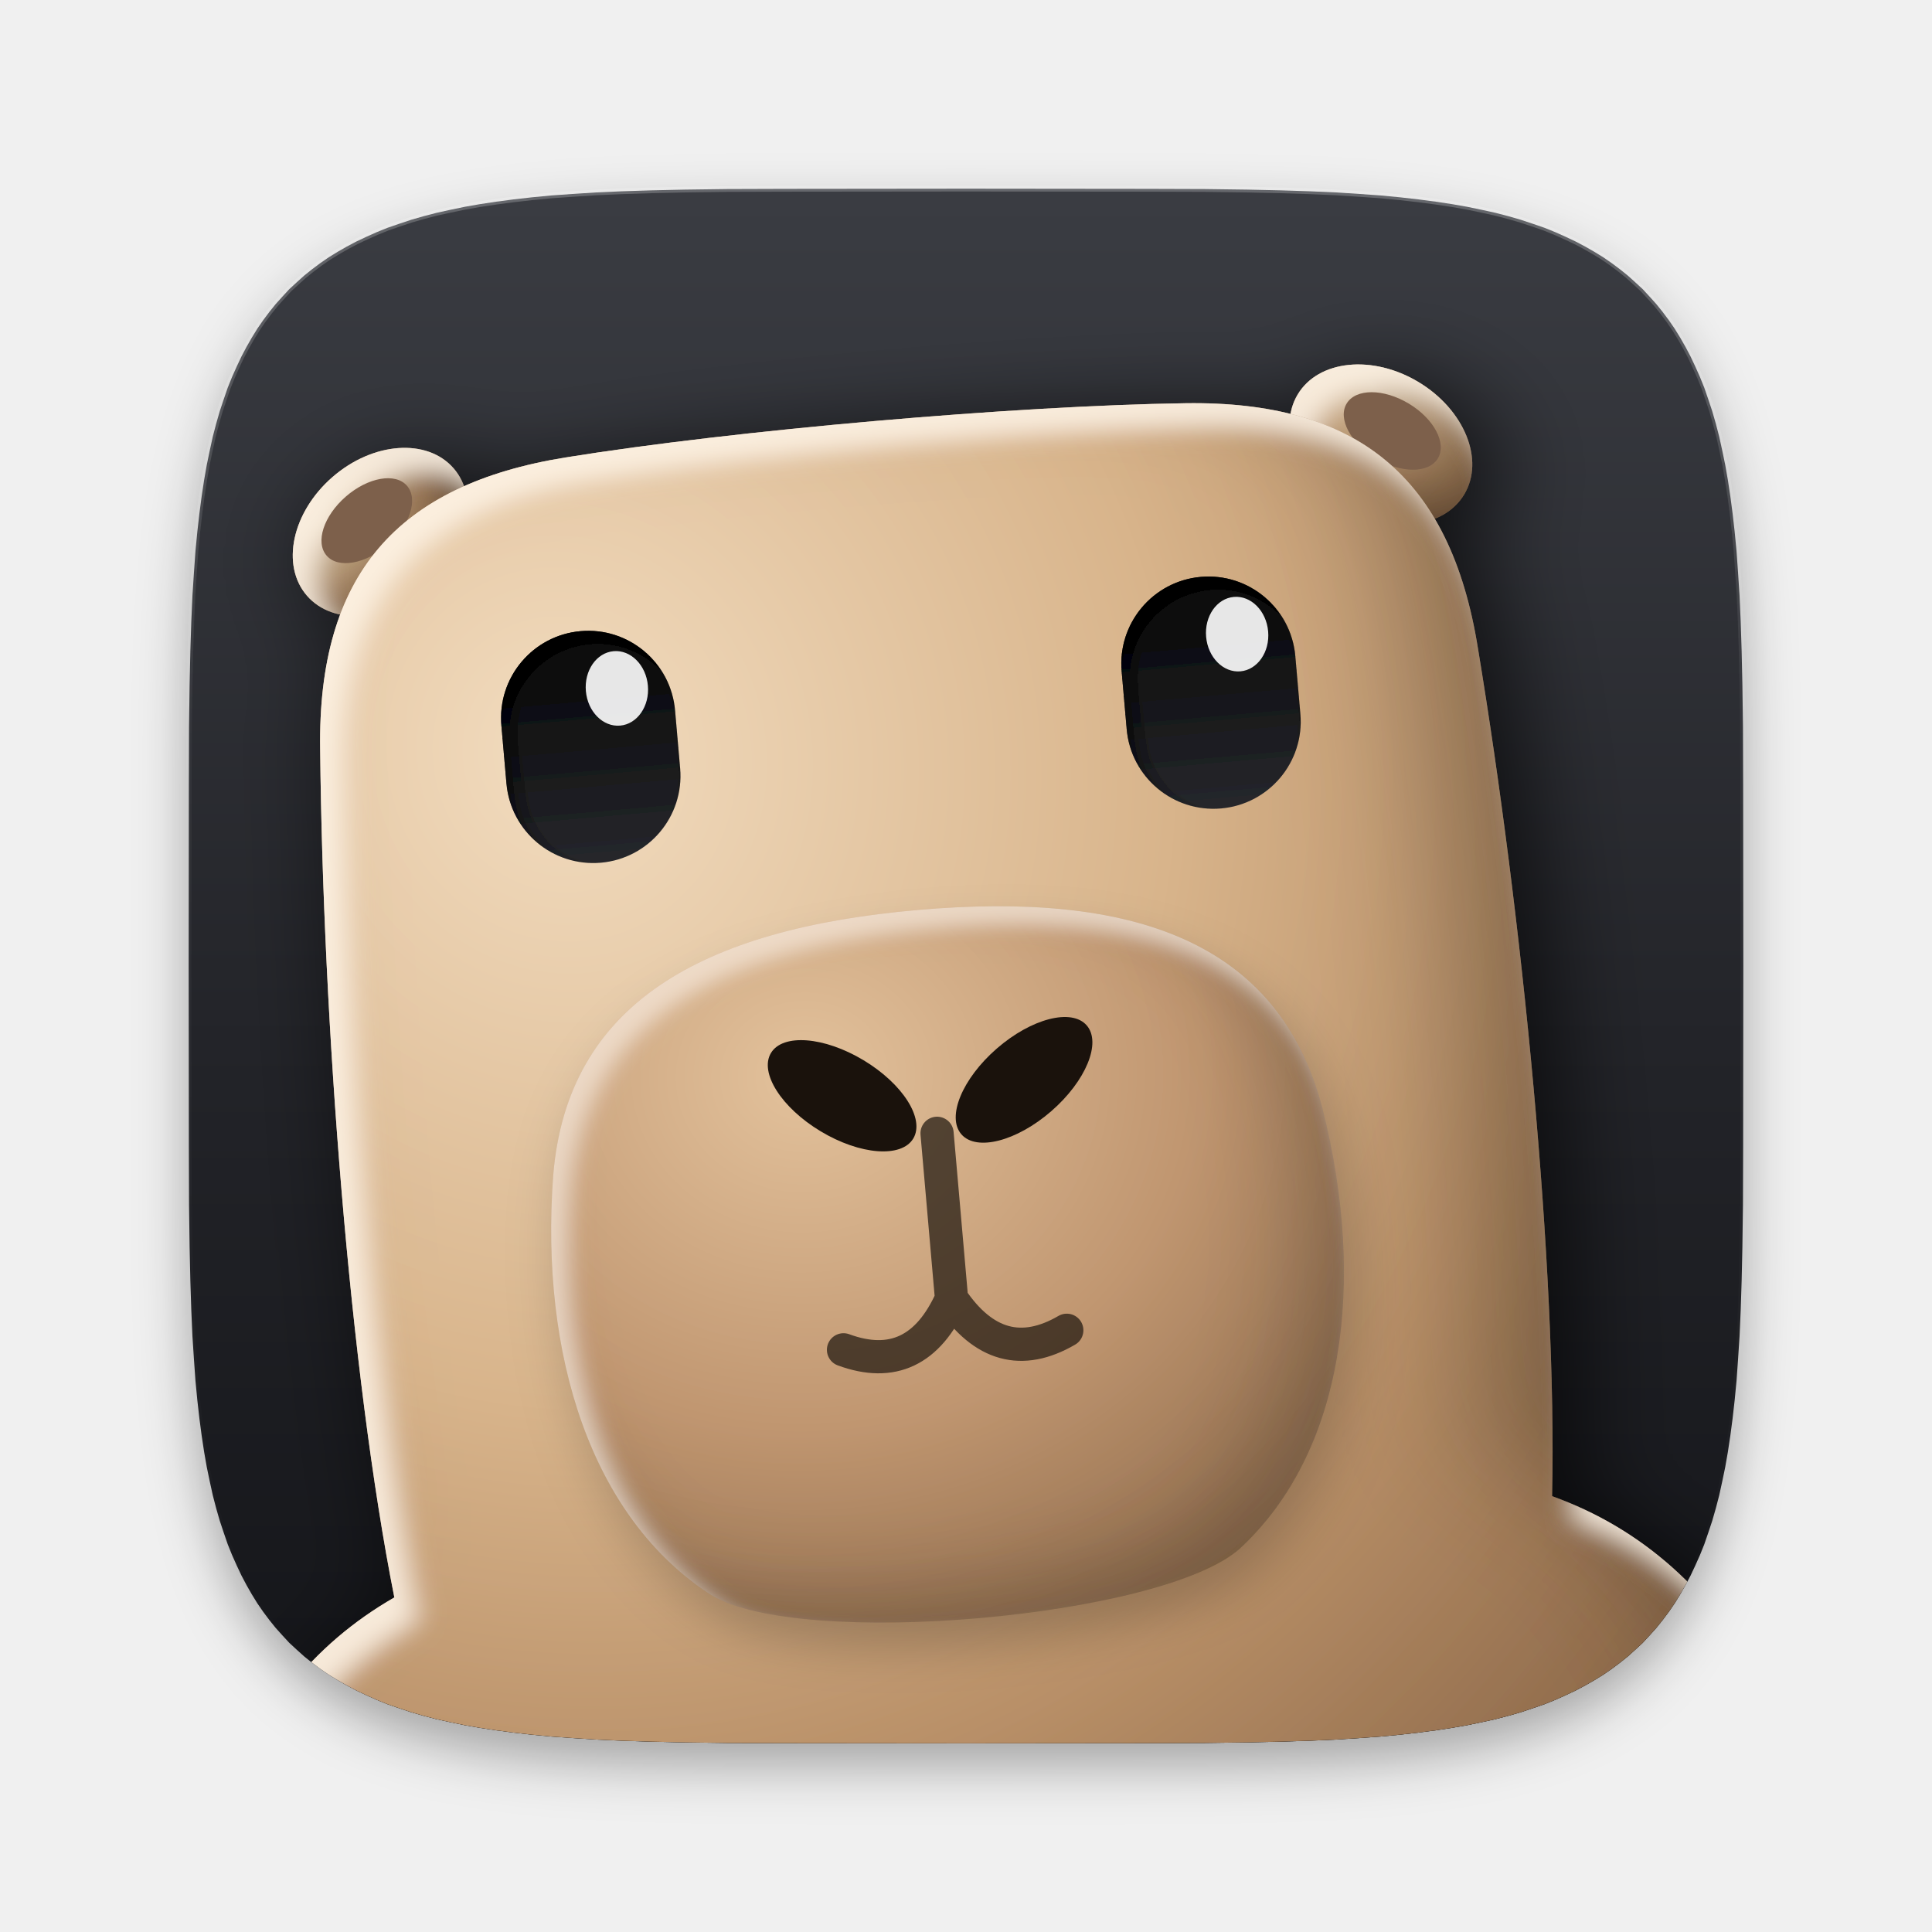
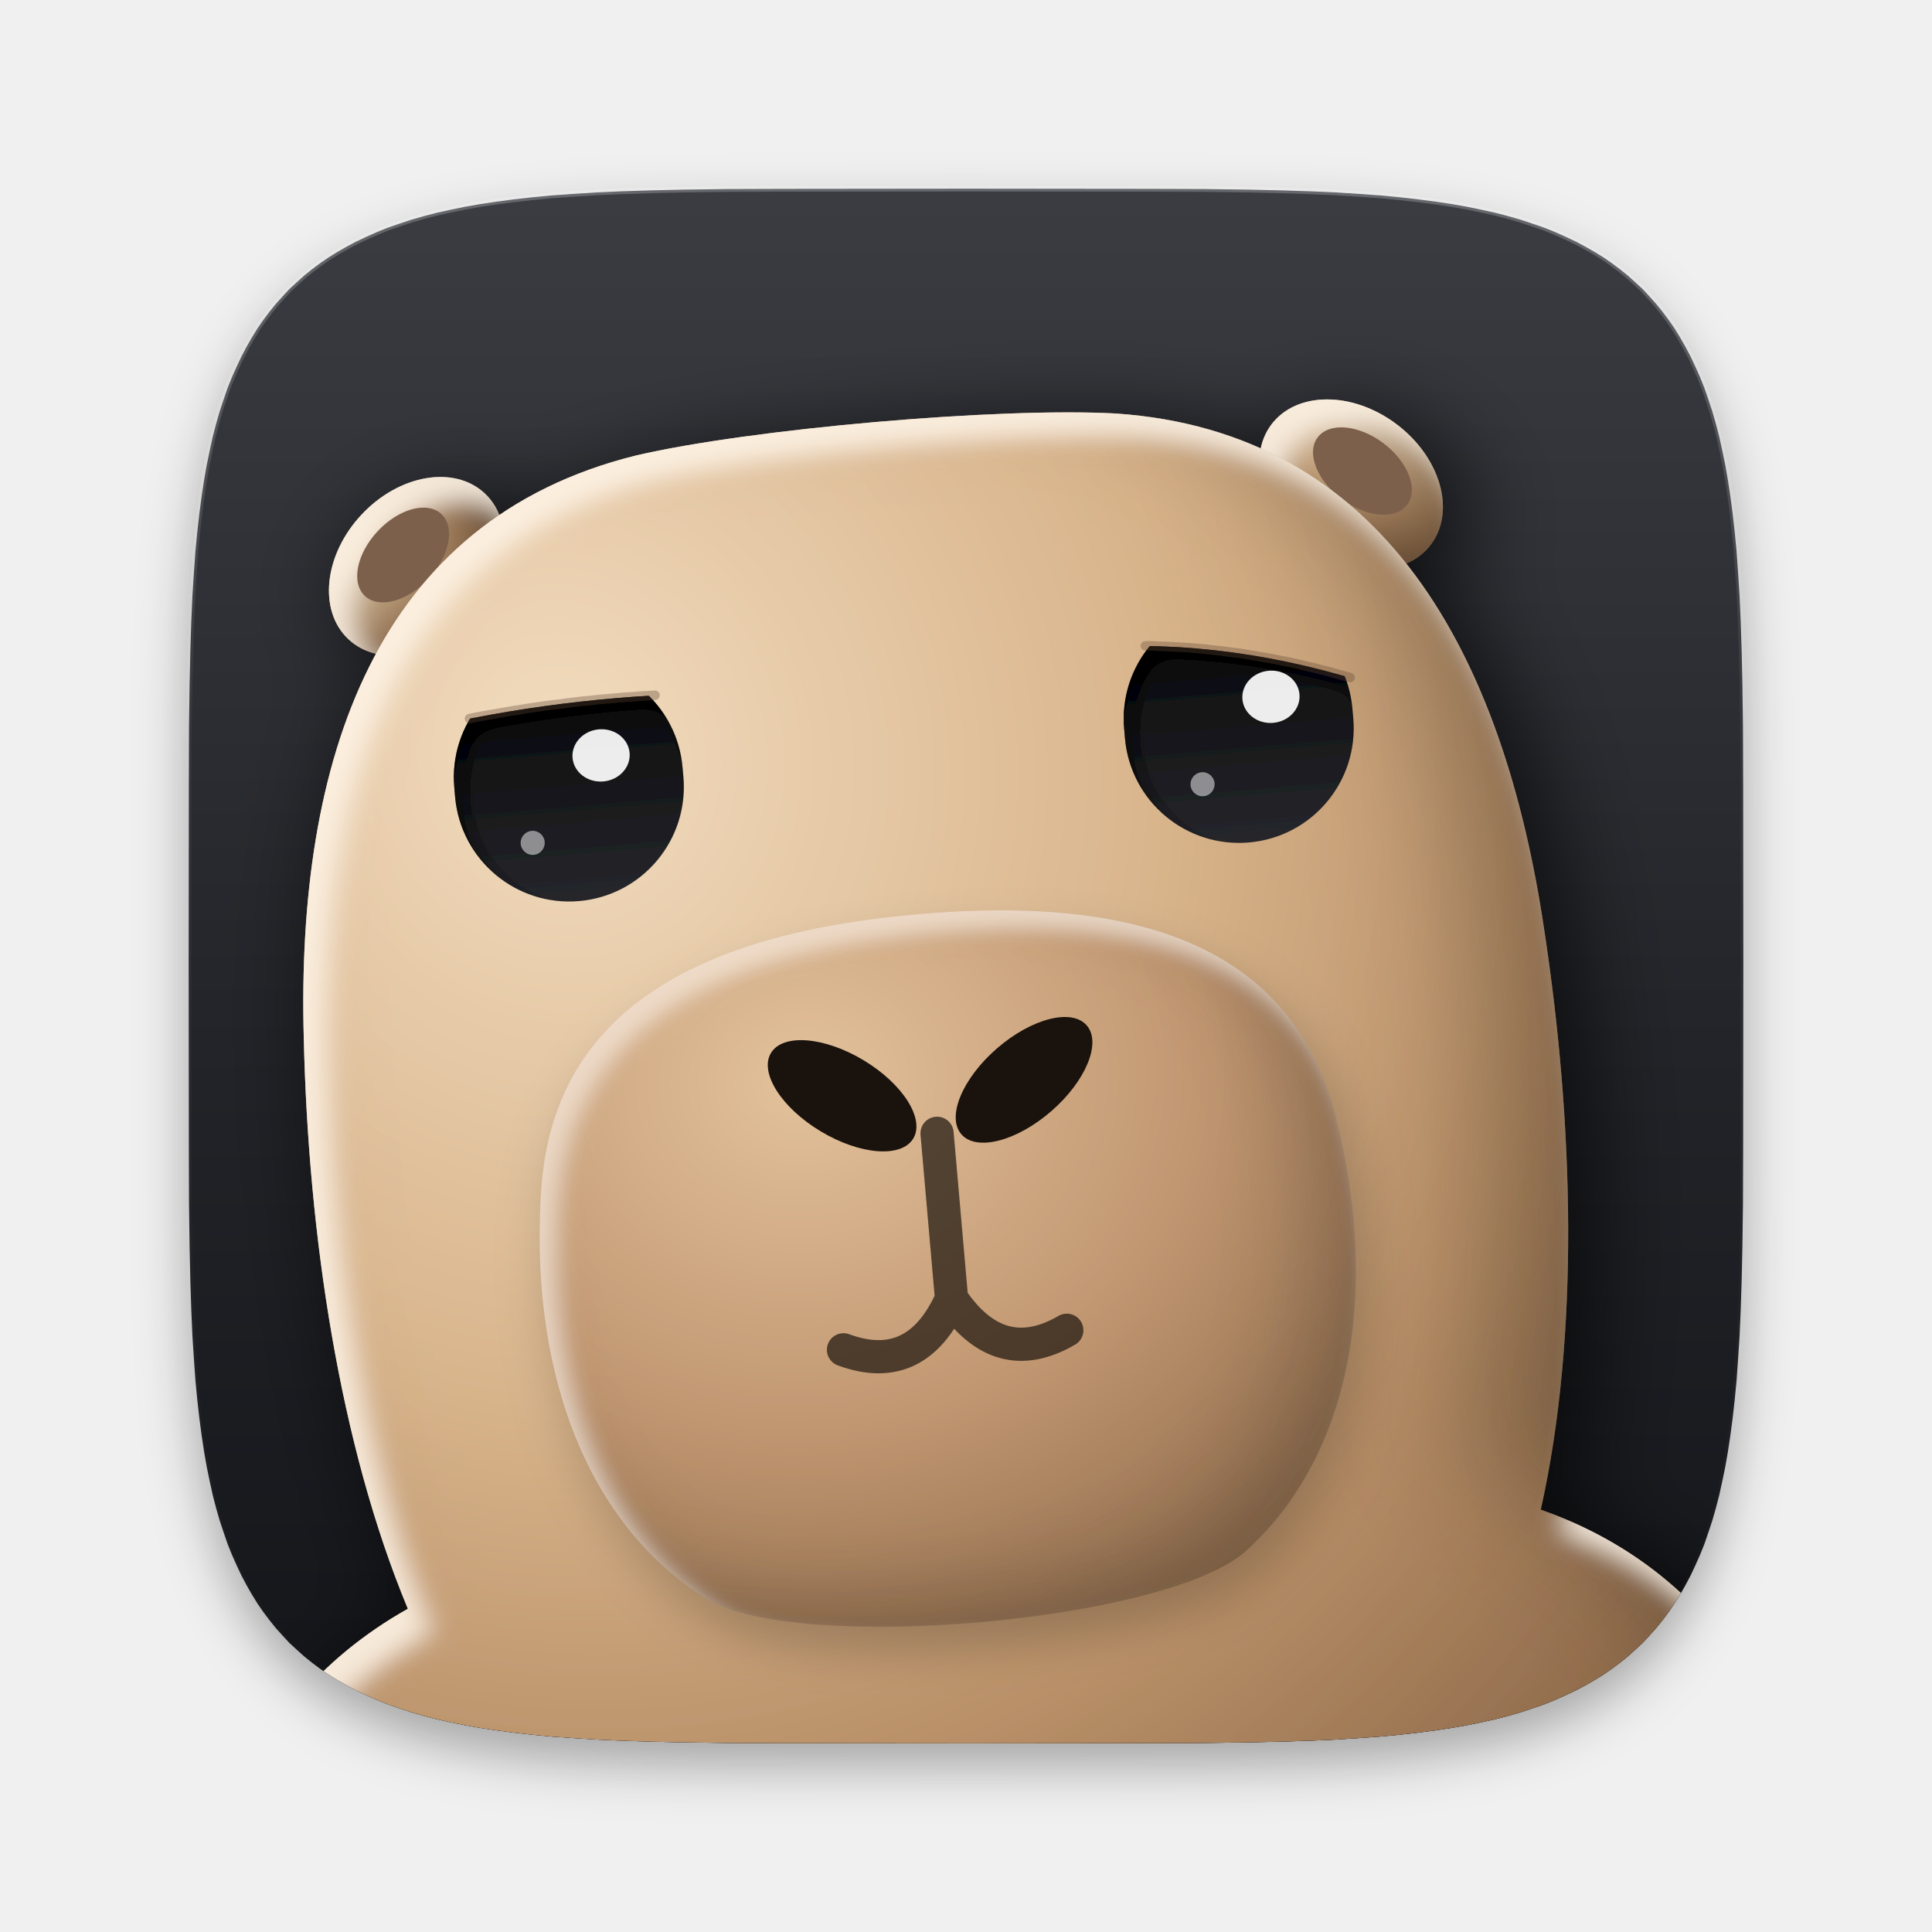
<svg xmlns="http://www.w3.org/2000/svg" viewBox="0 0 1024 1024" width="1024" height="1024">
  <defs>
    <filter id="tileDrop" x="-10%" y="-10%" width="120%" height="125%">
      <feGaussianBlur stdDeviation="14" />
    </filter>
    <path id="squircle" d="M924.0 512.0 L923.9 608.0 L923.8 638.6 L923.5 660.9 L923.1 679.0 L922.6 694.5 L922.0 708.2 L921.2 720.5 L920.4 731.8 L919.4 742.2 L918.3 751.9 L917.1 761.0 L915.8 769.6 L914.4 777.6 L912.8 785.3 L911.2 792.6 L909.4 799.5 L907.5 806.1 L905.4 812.4 L903.3 818.5 L901.0 824.2 L898.5 829.8 L896.0 835.1 L893.3 840.2 L890.5 845.1 L887.6 849.8 L884.5 854.3 L881.2 858.7 L877.9 862.8 L874.3 866.8 L870.7 870.7 L866.8 874.3 L862.8 877.9 L858.7 881.2 L854.3 884.5 L849.8 887.6 L845.1 890.5 L840.2 893.3 L835.1 896.0 L829.8 898.5 L824.2 901.0 L818.5 903.3 L812.4 905.4 L806.1 907.5 L799.5 909.4 L792.6 911.2 L785.3 912.8 L777.6 914.4 L769.6 915.8 L761.0 917.1 L751.9 918.3 L742.2 919.4 L731.8 920.4 L720.5 921.2 L708.2 922.0 L694.5 922.6 L679.0 923.1 L660.9 923.5 L638.6 923.8 L608.0 923.9 L512.0 924.0 L416.0 923.9 L385.4 923.8 L363.1 923.5 L345.0 923.1 L329.5 922.6 L315.8 922.0 L303.5 921.2 L292.2 920.4 L281.8 919.4 L272.1 918.3 L263.0 917.1 L254.4 915.8 L246.4 914.4 L238.7 912.8 L231.4 911.2 L224.5 909.4 L217.9 907.5 L211.6 905.4 L205.5 903.3 L199.8 901.0 L194.2 898.5 L188.9 896.0 L183.8 893.3 L178.9 890.5 L174.2 887.6 L169.7 884.5 L165.3 881.2 L161.2 877.9 L157.2 874.3 L153.3 870.7 L149.7 866.8 L146.1 862.8 L142.8 858.7 L139.5 854.3 L136.4 849.8 L133.5 845.1 L130.7 840.2 L128.0 835.1 L125.5 829.8 L123.0 824.2 L120.7 818.5 L118.6 812.4 L116.5 806.1 L114.6 799.5 L112.8 792.6 L111.2 785.3 L109.6 777.6 L108.2 769.6 L106.9 761.0 L105.7 751.9 L104.6 742.2 L103.6 731.8 L102.8 720.5 L102.0 708.2 L101.4 694.5 L100.9 679.0 L100.5 660.9 L100.2 638.6 L100.1 608.0 L100.0 512.0 L100.1 416.0 L100.2 385.4 L100.5 363.1 L100.9 345.0 L101.4 329.5 L102.0 315.8 L102.8 303.5 L103.6 292.2 L104.6 281.8 L105.7 272.1 L106.9 263.0 L108.2 254.4 L109.6 246.4 L111.2 238.7 L112.8 231.4 L114.6 224.5 L116.5 217.9 L118.6 211.6 L120.7 205.5 L123.0 199.8 L125.5 194.2 L128.0 188.9 L130.7 183.8 L133.5 178.9 L136.4 174.2 L139.5 169.7 L142.8 165.3 L146.1 161.2 L149.7 157.2 L153.3 153.3 L157.2 149.7 L161.2 146.1 L165.3 142.8 L169.7 139.5 L174.2 136.4 L178.9 133.5 L183.8 130.7 L188.9 128.0 L194.2 125.5 L199.8 123.0 L205.5 120.7 L211.6 118.6 L217.9 116.5 L224.5 114.6 L231.4 112.8 L238.7 111.2 L246.4 109.6 L254.4 108.2 L263.0 106.9 L272.1 105.7 L281.8 104.6 L292.2 103.6 L303.5 102.8 L315.8 102.0 L329.5 101.4 L345.0 100.9 L363.1 100.5 L385.4 100.2 L416.0 100.1 L512.0 100.0 L608.0 100.1 L638.6 100.2 L660.9 100.5 L679.0 100.9 L694.5 101.4 L708.2 102.0 L720.5 102.8 L731.8 103.6 L742.2 104.6 L751.9 105.7 L761.0 106.9 L769.6 108.2 L777.6 109.6 L785.3 111.2 L792.6 112.8 L799.5 114.6 L806.1 116.5 L812.4 118.6 L818.5 120.7 L824.2 123.0 L829.8 125.5 L835.1 128.0 L840.2 130.7 L845.1 133.5 L849.8 136.4 L854.3 139.5 L858.7 142.8 L862.8 146.1 L866.8 149.7 L870.7 153.3 L874.3 157.2 L877.9 161.2 L881.2 165.3 L884.5 169.7 L887.6 174.2 L890.5 178.9 L893.3 183.8 L896.0 188.9 L898.5 194.2 L901.0 199.8 L903.3 205.5 L905.4 211.6 L907.5 217.9 L909.4 224.5 L911.2 231.4 L912.8 238.7 L914.4 246.4 L915.8 254.4 L917.1 263.0 L918.3 272.1 L919.4 281.8 L920.4 292.2 L921.2 303.5 L922.0 315.8 L922.6 329.5 L923.1 345.0 L923.5 363.1 L923.8 385.4 L923.9 416.0 Z" />
    <clipPath id="clip">
      <use href="#squircle" />
    </clipPath>
    <linearGradient id="bg" x1="0" y1="0" x2="0" y2="1">
      <stop offset="0" stop-color="#3a3c42" />
      <stop offset="0.55" stop-color="#232429" />
      <stop offset="1" stop-color="#141519" />
    </linearGradient>
    <linearGradient id="rim" x1="0" y1="0" x2="0" y2="1">
      <stop offset="0" stop-color="#fff" stop-opacity="0.22" />
      <stop offset="0.35" stop-color="#fff" stop-opacity="0.04" />
      <stop offset="1" stop-color="#fff" stop-opacity="0" />
    </linearGradient>
    <radialGradient id="body" cx="0.30" cy="0.18" r="0.95">
      <stop offset="0" stop-color="#f2dcbf" />
      <stop offset="0.38" stop-color="#d8b48b" />
      <stop offset="0.62" stop-color="#b88f67" />
      <stop offset="0.86" stop-color="#8c6849" />
      <stop offset="1" stop-color="#5e4533" />
    </radialGradient>
    <radialGradient id="muzzle" cx="0.34" cy="0.22" r="0.9">
      <stop offset="0" stop-color="#e3c29c" />
      <stop offset="0.55" stop-color="#c09670" />
      <stop offset="1" stop-color="#8d6a4b" />
    </radialGradient>
    <linearGradient id="eye" x1="0" y1="0" x2="0" y2="1">
      <stop offset="0" stop-color="#050506" />
      <stop offset="1" stop-color="#26272c" />
    </linearGradient>
    <linearGradient id="pad" x1="0" y1="0" x2="0.3" y2="1">
      <stop offset="0" stop-color="#7f604a" />
      <stop offset="1" stop-color="#5f4636" />
    </linearGradient>
    <radialGradient id="earIn" cx="0.5" cy="0.4" r="0.6">
      <stop offset="0" stop-color="#7d604b" />
      <stop offset="1" stop-color="#a8876a" stop-opacity="0.2" />
-     </radialGradient>
-     <radialGradient id="yuzu" cx="0.36" cy="0.3" r="0.8">
-       <stop offset="0" stop-color="#ffe08a" />
-       <stop offset="0.55" stop-color="#f6a93a" />
-       <stop offset="1" stop-color="#d97a16" />
    </radialGradient>
    <filter id="sculpt" x="-20%" y="-20%" width="140%" height="140%">
      <feGaussianBlur in="SourceAlpha" stdDeviation="30" result="b1" />
      <feOffset in="b1" dx="-34" dy="-26" result="o1" />
      <feComposite in="SourceAlpha" in2="o1" operator="out" result="edge1" />
      <feFlood flood-color="#3b2f26" flood-opacity="0.55" />
      <feComposite in2="edge1" operator="in" result="shade" />
      <feGaussianBlur in="SourceAlpha" stdDeviation="6" result="b2" />
      <feOffset in="b2" dx="10" dy="12" result="o2" />
      <feComposite in="SourceAlpha" in2="o2" operator="out" result="edge2" />
      <feFlood flood-color="#fff4e6" flood-opacity="0.85" />
      <feComposite in2="edge2" operator="in" result="shine" />
      <feMerge>
        <feMergeNode in="SourceGraphic" />
        <feMergeNode in="shade" />
        <feMergeNode in="shine" />
      </feMerge>
    </filter>
    <filter id="sculptSoft" x="-20%" y="-20%" width="140%" height="140%">
      <feGaussianBlur in="SourceAlpha" stdDeviation="20" result="b1" />
      <feOffset in="b1" dx="-20" dy="-16" result="o1" />
      <feComposite in="SourceAlpha" in2="o1" operator="out" result="edge1" />
      <feFlood flood-color="#3b2f26" flood-opacity="0.4" />
      <feComposite in2="edge1" operator="in" result="shade" />
      <feGaussianBlur in="SourceAlpha" stdDeviation="5" result="b2" />
      <feOffset in="b2" dx="7" dy="9" result="o2" />
      <feComposite in="SourceAlpha" in2="o2" operator="out" result="edge2" />
      <feFlood flood-color="#fff4e6" flood-opacity="0.59" />
      <feComposite in2="edge2" operator="in" result="shine" />
      <feMerge>
        <feMergeNode in="SourceGraphic" />
        <feMergeNode in="shade" />
        <feMergeNode in="shine" />
      </feMerge>
    </filter>
    <filter id="cast" x="-20%" y="-20%" width="140%" height="140%">
      <feGaussianBlur in="SourceAlpha" stdDeviation="22" />
      <feOffset dx="10" dy="6" />
      <feComponentTransfer>
        <feFuncA type="linear" slope="0.7" />
      </feComponentTransfer>
    </filter>
    <filter id="muzzleDrop" x="-20%" y="-20%" width="140%" height="150%">
      <feGaussianBlur in="SourceAlpha" stdDeviation="12" />
      <feOffset dx="4" dy="12" />
      <feComponentTransfer>
        <feFuncA type="linear" slope="0.2" />
      </feComponentTransfer>
    </filter>
    <linearGradient id="muzzleFade" gradientUnits="userSpaceOnUse" x1="0" y1="500" x2="0" y2="640">
      <stop offset="0" stop-color="#fff" stop-opacity="0" />
      <stop offset="1" stop-color="#fff" />
    </linearGradient>
    <mask id="muzzleMask" maskUnits="userSpaceOnUse" x="0" y="0" width="1024" height="1100">
      <rect width="1024" height="1100" fill="url(#muzzleFade)" />
    </mask>
-     <filter id="yuzuShadow" x="-60%" y="-200%" width="220%" height="500%">
-       <feGaussianBlur stdDeviation="9" />
+     <filter id="softShadow" x="-50%" y="-200%" width="200%" height="500%">
+       <feGaussianBlur stdDeviation="8" />
    </filter>
    <filter id="padBlur" x="-30%" y="-50%" width="160%" height="200%">
      <feGaussianBlur stdDeviation="4" />
    </filter>
    <filter id="eyeInset" x="-30%" y="-30%" width="160%" height="160%">
      <feGaussianBlur in="SourceAlpha" stdDeviation="5" result="b" />
      <feOffset in="b" dx="4" dy="7" result="o" />
      <feComposite in="SourceAlpha" in2="o" operator="out" result="e" />
      <feFlood flood-color="#000" flood-opacity="0.9" />
      <feComposite in2="e" operator="in" result="s" />
      <feMerge>
        <feMergeNode in="SourceGraphic" />
        <feMergeNode in="s" />
      </feMerge>
    </filter>
  </defs>
  <use class="tile-shadow" href="#squircle" fill="#000" opacity="0.32" transform="translate(0 12)" filter="url(#tileDrop)" />
  <use href="#squircle" fill="url(#bg)" />
  <g clip-path="url(#clip)">
    <g transform="translate(512 1040) scale(1.1) translate(-512 -1000) rotate(-5 512 760)">
      <g fill="#000" filter="url(#cast)">
-         <ellipse cx="270" cy="288" rx="46.8" ry="35.1" transform="rotate(-36 270 288)" />
-         <ellipse cx="754" cy="288" rx="46.8" ry="35.1" transform="rotate(36 754 288)" />
-         <path d="M 104 1110 C 104 930 150 838 232 800 C 220 690 222 520 232 390 C 238 306 280 266 362 260 C 444 254 580 254 662 260 C 744 266 786 306 792 390 C 802 520 804 690 792 800 C 874 838 920 930 920 1110 Z" />
+         <ellipse cx="286" cy="306" rx="48.1" ry="36.4" transform="rotate(-42 286 306)" />
+         <ellipse cx="738" cy="306" rx="48.1" ry="36.4" transform="rotate(42 738 306)" />
+         <path d="M 104 1110 C 104 936 150 846 238 806 C 212 724 206 622 212 528 C 220 394 268 282 396 262 C 452 254 572 254 628 262 C 756 282 804 394 812 528 C 818 622 812 724 786 806 C 874 846 920 936 920 1110 Z" />
      </g>
      <g filter="url(#sculpt)">
        <g fill="url(#body)">
-           <ellipse cx="270" cy="288" rx="46.8" ry="35.1" transform="rotate(-36 270 288)" />
-           <ellipse cx="754" cy="288" rx="46.8" ry="35.1" transform="rotate(36 754 288)" />
+           <ellipse cx="286" cy="306" rx="48.1" ry="36.4" transform="rotate(-42 286 306)" />
+           <ellipse cx="738" cy="306" rx="48.1" ry="36.4" transform="rotate(42 738 306)" />
        </g>
      </g>
-       <ellipse cx="264" cy="282" rx="25.65" ry="15.4" transform="rotate(-36 264 282)" fill="#7d604b" />
-       <ellipse cx="760" cy="282" rx="25.65" ry="15.4" transform="rotate(36 760 282)" fill="#7d604b" />
+       <ellipse cx="280" cy="300" rx="27" ry="16.8" transform="rotate(-42 280 300)" fill="#7d604b" />
+       <ellipse cx="744" cy="300" rx="27" ry="16.8" transform="rotate(42 744 300)" fill="#7d604b" />
      <g filter="url(#sculpt)">
-         <path d="M 104 1110 C 104 930 150 838 232 800 C 220 690 222 520 232 390 C 238 306 280 266 362 260 C 444 254 580 254 662 260 C 744 266 786 306 792 390 C 802 520 804 690 792 800 C 874 838 920 930 920 1110 Z" fill="url(#body)" />
+         <path d="M 104 1110 C 104 936 150 846 238 806 C 212 724 206 622 212 528 C 220 394 268 282 396 262 C 452 254 572 254 628 262 C 756 282 804 394 812 528 C 818 622 812 724 786 806 C 874 846 920 936 920 1110 Z" fill="url(#body)" />
      </g>
-       <path d="M 512 492 C 616 492 684 522 698 604 C 712 690 694 770 640 812 C 600 842 424 842 384 812 C 330 770 312 690 326 604 C 340 522 408 492 512 492 Z" fill="#000" filter="url(#muzzleDrop)" />
+       <path d="M 512 494 C 620 494 690 526 704 608 C 718 694 698 772 642 814 C 600 844 424 844 382 814 C 326 772 306 694 320 608 C 334 526 404 494 512 494 Z" fill="#000" filter="url(#muzzleDrop)" />
      <g filter="url(#sculptSoft)">
-         <path d="M 512 492 C 616 492 684 522 698 604 C 712 690 694 770 640 812 C 600 842 424 842 384 812 C 330 770 312 690 326 604 C 340 522 408 492 512 492 Z" fill="url(#muzzle)" />
+         <path d="M 512 494 C 620 494 690 526 704 608 C 718 694 698 772 642 814 C 600 844 424 844 382 814 C 326 772 306 694 320 608 C 334 526 404 494 512 494 Z" fill="url(#muzzle)" />
      </g>
+       <clipPath id="lids0">
+         <path d="M 419.2 379.2 Q 350.0 374.4 280.8 384.4 L 280.8 531.0 L 419.2 531.0 Z" />
+       </clipPath>
      <g filter="url(#eyeInset)">
-         <rect x="320" y="344" width="84" height="112" rx="42" fill="url(#eye)" />
-         <rect x="620" y="344" width="84" height="112" rx="42" fill="url(#eye)" />
+         <g clip-path="url(#lids0)">
+           <rect x="294.8" y="358.5" width="110.4" height="115.0" rx="55.2" fill="url(#eye)" />
+         </g>
      </g>
-       <ellipse cx="377" cy="373" rx="15" ry="18" fill="#fff" opacity="0.9" />
-       <ellipse cx="677" cy="373" rx="15" ry="18" fill="#fff" opacity="0.9" />
+       <path d="M 395.0 377.9 L 391.5 377.8 L 388.1 377.7 L 384.6 377.7 L 381.1 377.6 L 377.7 377.6 L 374.2 377.6 L 370.8 377.6 L 367.3 377.6 L 363.8 377.7 L 360.4 377.7 L 356.9 377.8 L 353.5 377.9 L 350.0 378.1 L 346.5 378.2 L 343.1 378.3 L 339.6 378.5 L 336.2 378.7 L 332.7 378.9 L 329.2 379.2 L 325.8 379.4 L 322.3 379.7 L 318.9 380.0 L 315.4 380.3 L 311.9 380.6 L 308.5 380.9 L 305.0 381.3" fill="none" stroke="#5e4533" stroke-width="4.6" stroke-linecap="round" stroke-linejoin="round" opacity="0.35" />
+       <ellipse cx="366.6" cy="404.5" rx="13.8" ry="12.6" fill="#fff" opacity="0.92" />
+       <circle cx="330.1" cy="443.6" r="5.8" fill="#fff" opacity="0.5" />
+       <clipPath id="lids1">
+         <path d="M 604.8 373.2 Q 674.0 374.4 743.2 404.4 L 743.2 531.0 L 604.8 531.0 Z" />
+       </clipPath>
+       <g filter="url(#eyeInset)">
+         <g clip-path="url(#lids1)">
+           <rect x="618.8" y="358.5" width="110.4" height="115.0" rx="55.2" fill="url(#eye)" />
+         </g>
+       </g>
+       <path d="M 632.5 374.8 L 635.9 375.1 L 639.4 375.6 L 642.9 376.0 L 646.3 376.5 L 649.8 377.0 L 653.2 377.5 L 656.7 378.1 L 660.2 378.7 L 663.6 379.4 L 667.1 380.1 L 670.5 380.8 L 674.0 381.6 L 677.5 382.3 L 680.9 383.2 L 684.4 384.1 L 687.8 385.0 L 691.3 385.9 L 694.8 386.9 L 698.2 387.9 L 701.7 388.9 L 705.1 390.0 L 708.6 391.2 L 712.1 392.3 L 715.5 393.5 L 719.0 394.7 L 722.4 396.0 L 725.9 397.3 L 729.4 398.6" fill="none" stroke="#5e4533" stroke-width="4.6" stroke-linecap="round" stroke-linejoin="round" opacity="0.35" />
+       <ellipse cx="690.6" cy="404.5" rx="13.8" ry="12.6" fill="#fff" opacity="0.92" />
+       <circle cx="654.1" cy="443.6" r="5.8" fill="#fff" opacity="0.5" />
      <ellipse cx="468" cy="578" rx="40" ry="20" transform="rotate(36 468 578)" fill="#1a120c" />
      <ellipse cx="556" cy="578" rx="40" ry="20" transform="rotate(-36 556 578)" fill="#1a120c" />
      <path d="M 512 600 L 512 680 M 458 700 Q 492 716 512 680 Q 532 716 566 700" stroke="#1a120c" stroke-width="16" stroke-linecap="round" stroke-linejoin="round" fill="none" opacity="0.7" />
    </g>
  </g>
  <use href="#squircle" fill="none" stroke="url(#rim)" stroke-width="3" />
</svg>
